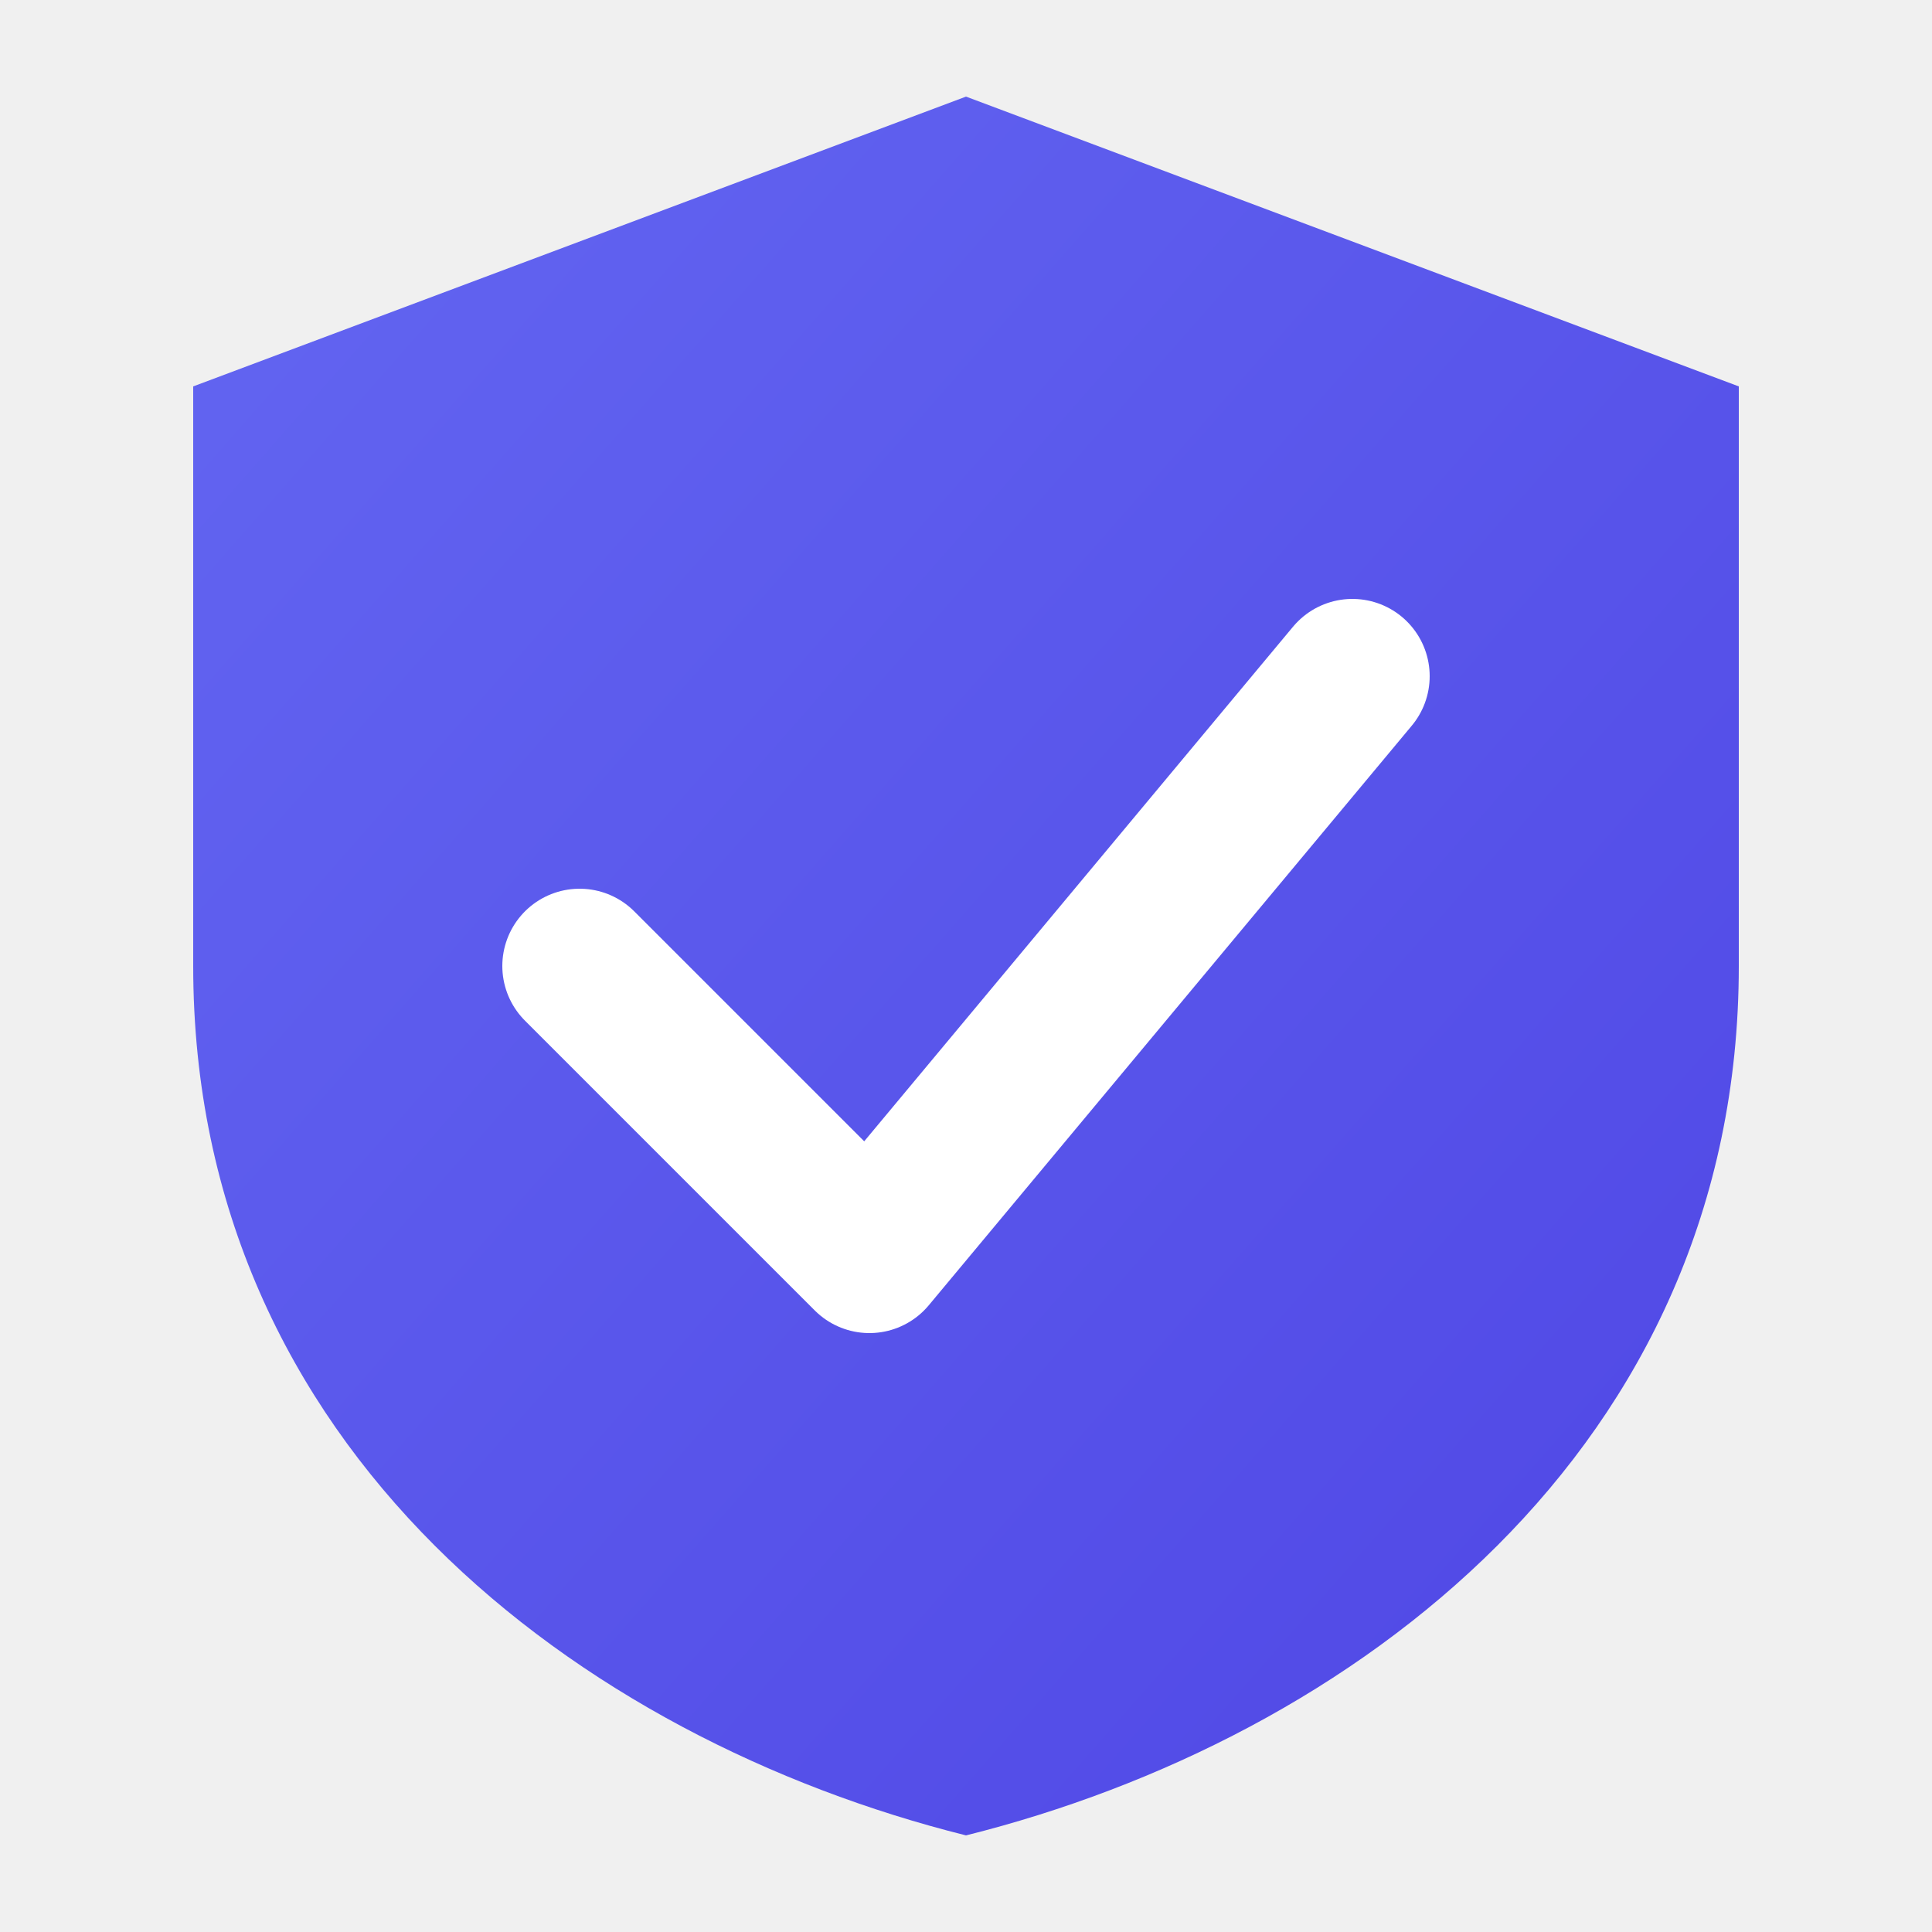
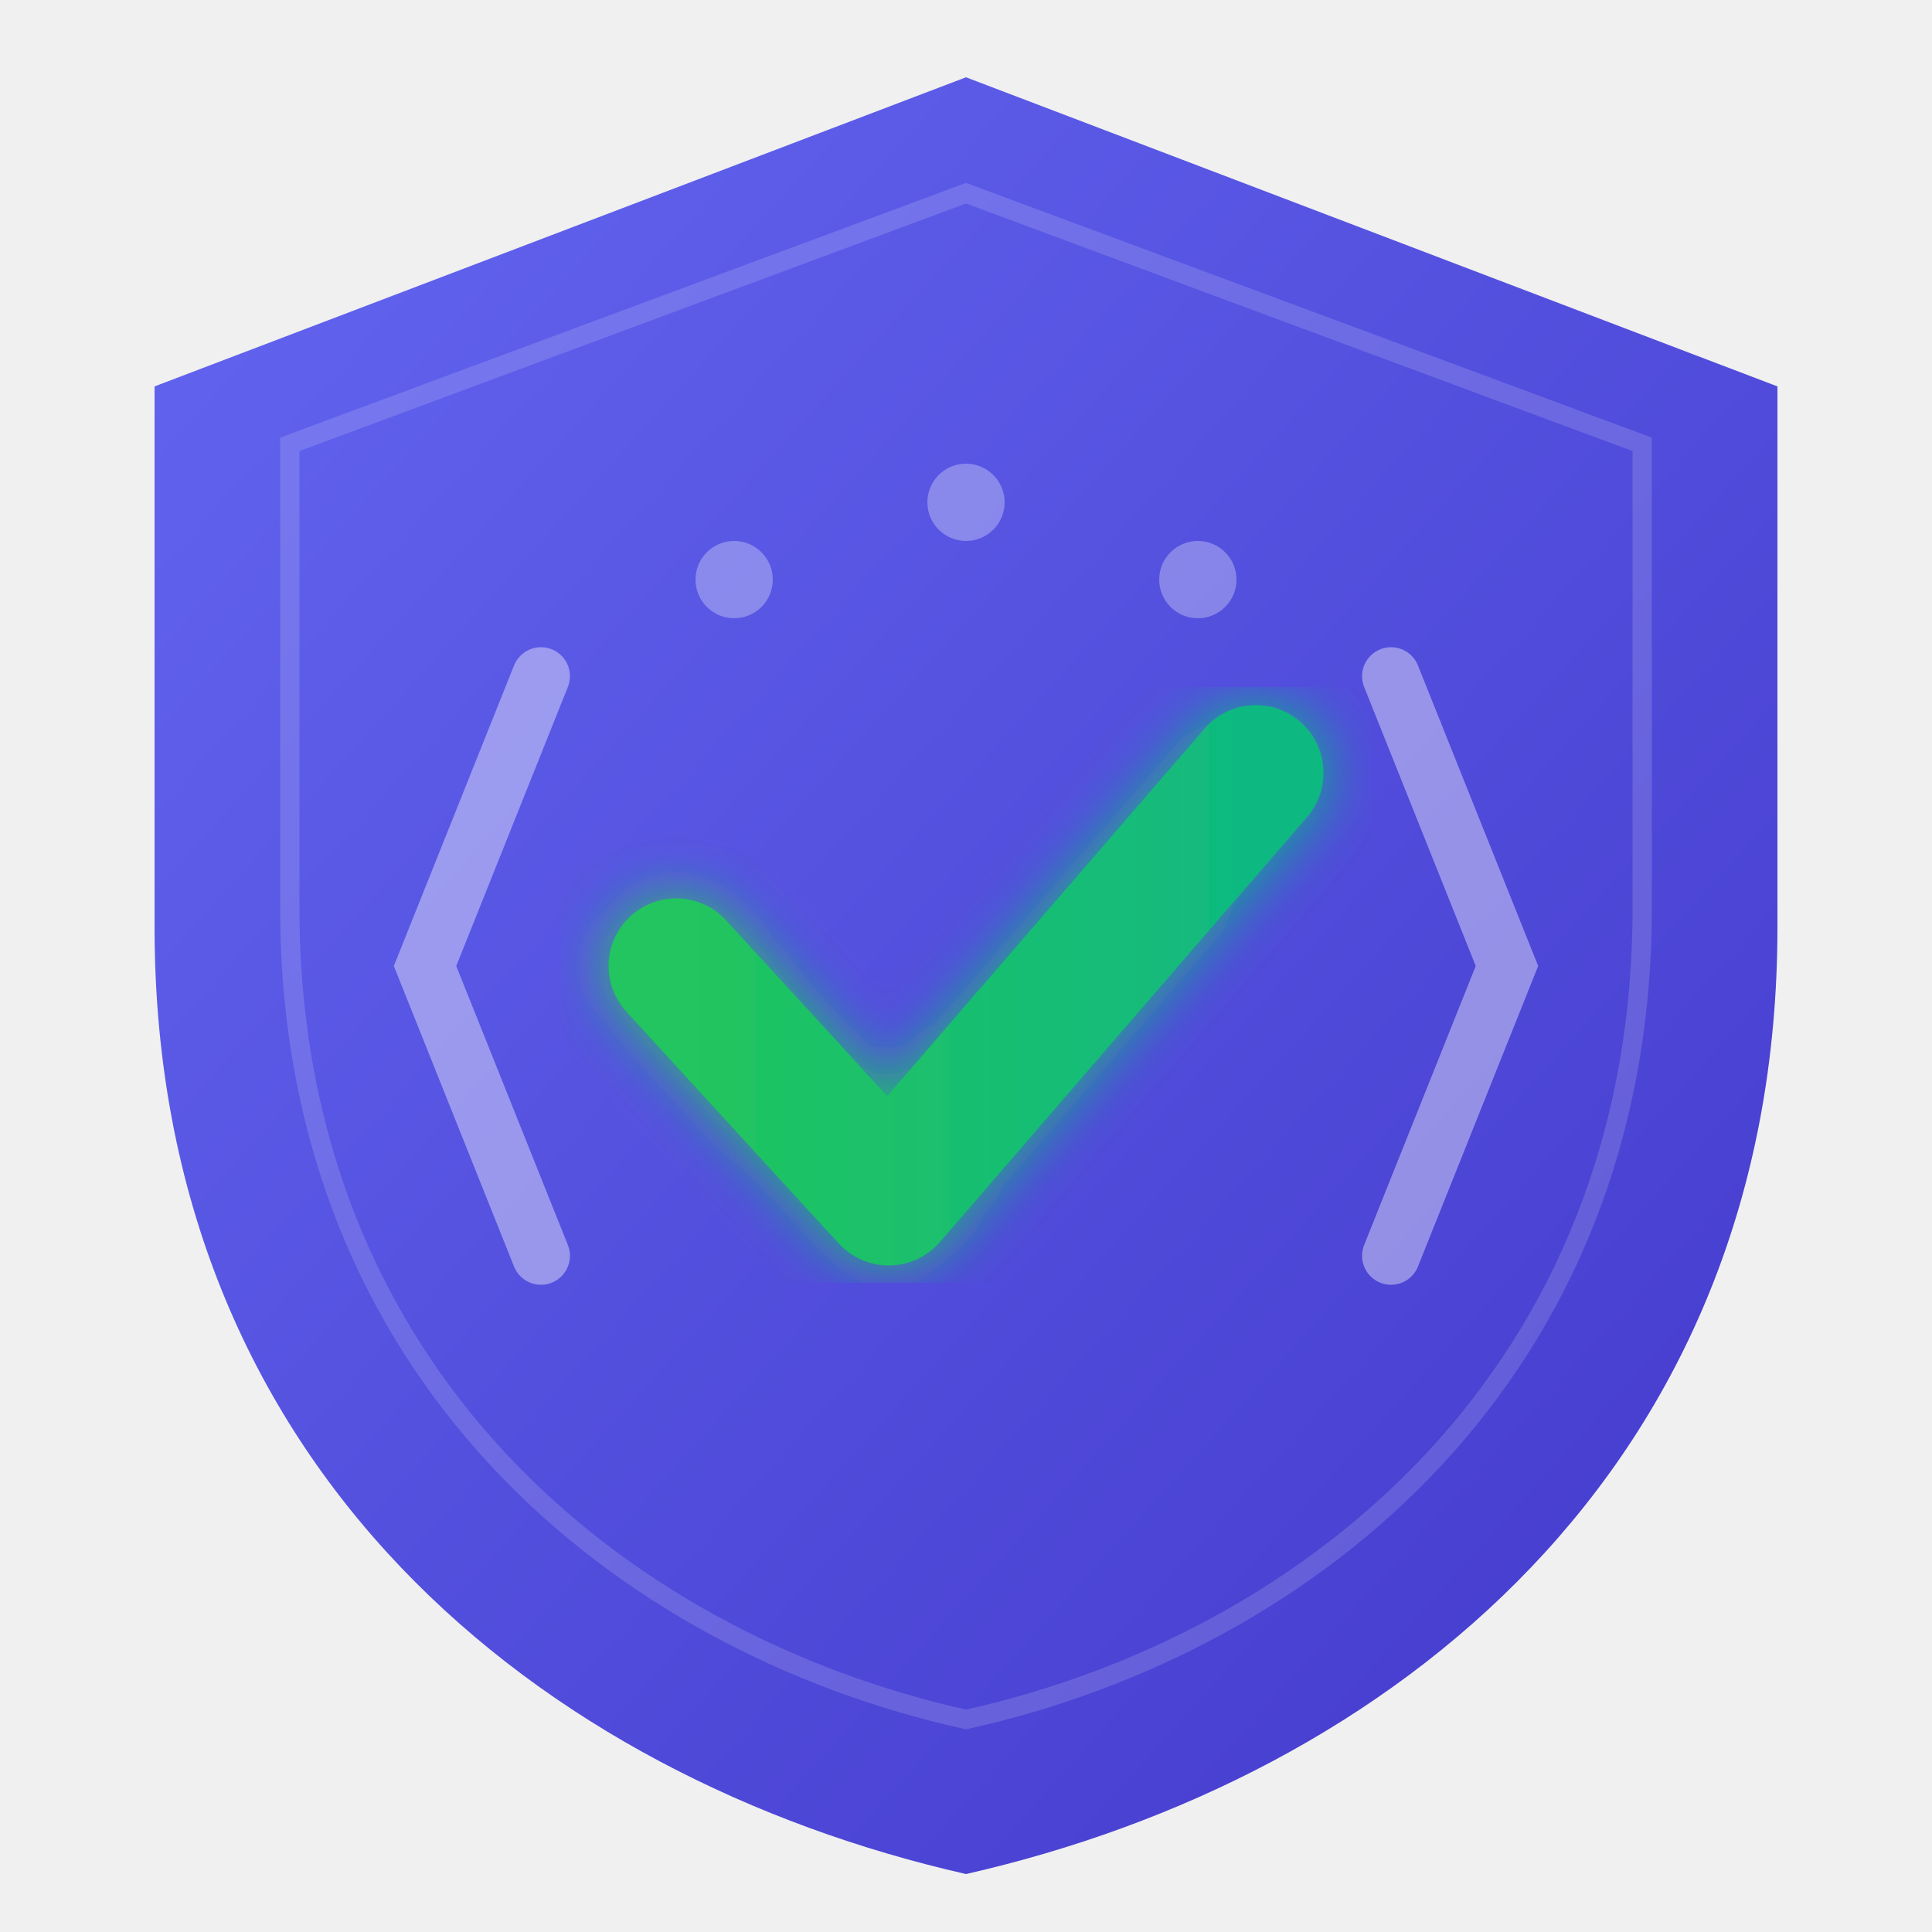
<svg xmlns="http://www.w3.org/2000/svg" viewBox="0 0 100 100" width="100" height="100">
  <defs>
-     <linearGradient id="grad1" x1="0%" y1="0%" x2="100%" y2="100%">
-       <stop offset="0%" style="stop-color:#6366f1;stop-opacity:1" />
-       <stop offset="100%" style="stop-color:#4f46e5;stop-opacity:1" />
+     <linearGradient id="shieldGradient" x1="0%" y1="0%" x2="100%" y2="100%">
+       <stop offset="0%" style="stop-color:#6366f1" />
+       <stop offset="100%" style="stop-color:#4338ca" />
    </linearGradient>
+     <linearGradient id="codeGradient" x1="0%" y1="0%" x2="100%" y2="0%">
+       <stop offset="0%" style="stop-color:#22c55e" />
+       <stop offset="100%" style="stop-color:#10b981" />
+     </linearGradient>
+     <filter id="glow" x="-20%" y="-20%" width="140%" height="140%">
+       <feGaussianBlur stdDeviation="1.5" result="blur" />
+       <feMerge>
+         <feMergeNode in="blur" />
+         <feMergeNode in="SourceGraphic" />
+       </feMerge>
+     </filter>
  </defs>
-   <path d="M50 5 L90 20 L90 50 C90 75 70 90 50 95 C30 90 10 75 10 50 L10 20 Z" fill="url(#grad1)" />
-   <polyline points="30 50 45 65 70 35" fill="none" stroke="white" stroke-width="8" stroke-linecap="round" stroke-linejoin="round" />
+   <path d="M50 4 L92 20 L92 48 C92 76 72 92 50 97 C28 92 8 76 8 48 L8 20 Z" fill="url(#shieldGradient)" />
+   <path d="M50 10 L85 23 L85 47 C85 71 68 85 50 89 C32 85 15 71 15 47 L15 23 Z" fill="none" stroke="rgba(255,255,255,0.15)" stroke-width="1" />
+   <g fill="none" stroke="rgba(255,255,255,0.4)" stroke-width="3" stroke-linecap="round">
+     <path d="M28 35 L22 50 L28 65" />
+     <path d="M72 35 L78 50 L72 65" />
+   </g>
+   <g filter="url(#glow)">
+     <polyline points="35 50 46 62 65 40" fill="none" stroke="url(#codeGradient)" stroke-width="7" stroke-linecap="round" stroke-linejoin="round" />
+   </g>
+   <g fill="rgba(255,255,255,0.3)">
+     <circle cx="38" cy="30" r="2" />
+     <circle cx="50" cy="26" r="2" />
+     <circle cx="62" cy="30" r="2" />
+   </g>
</svg>
